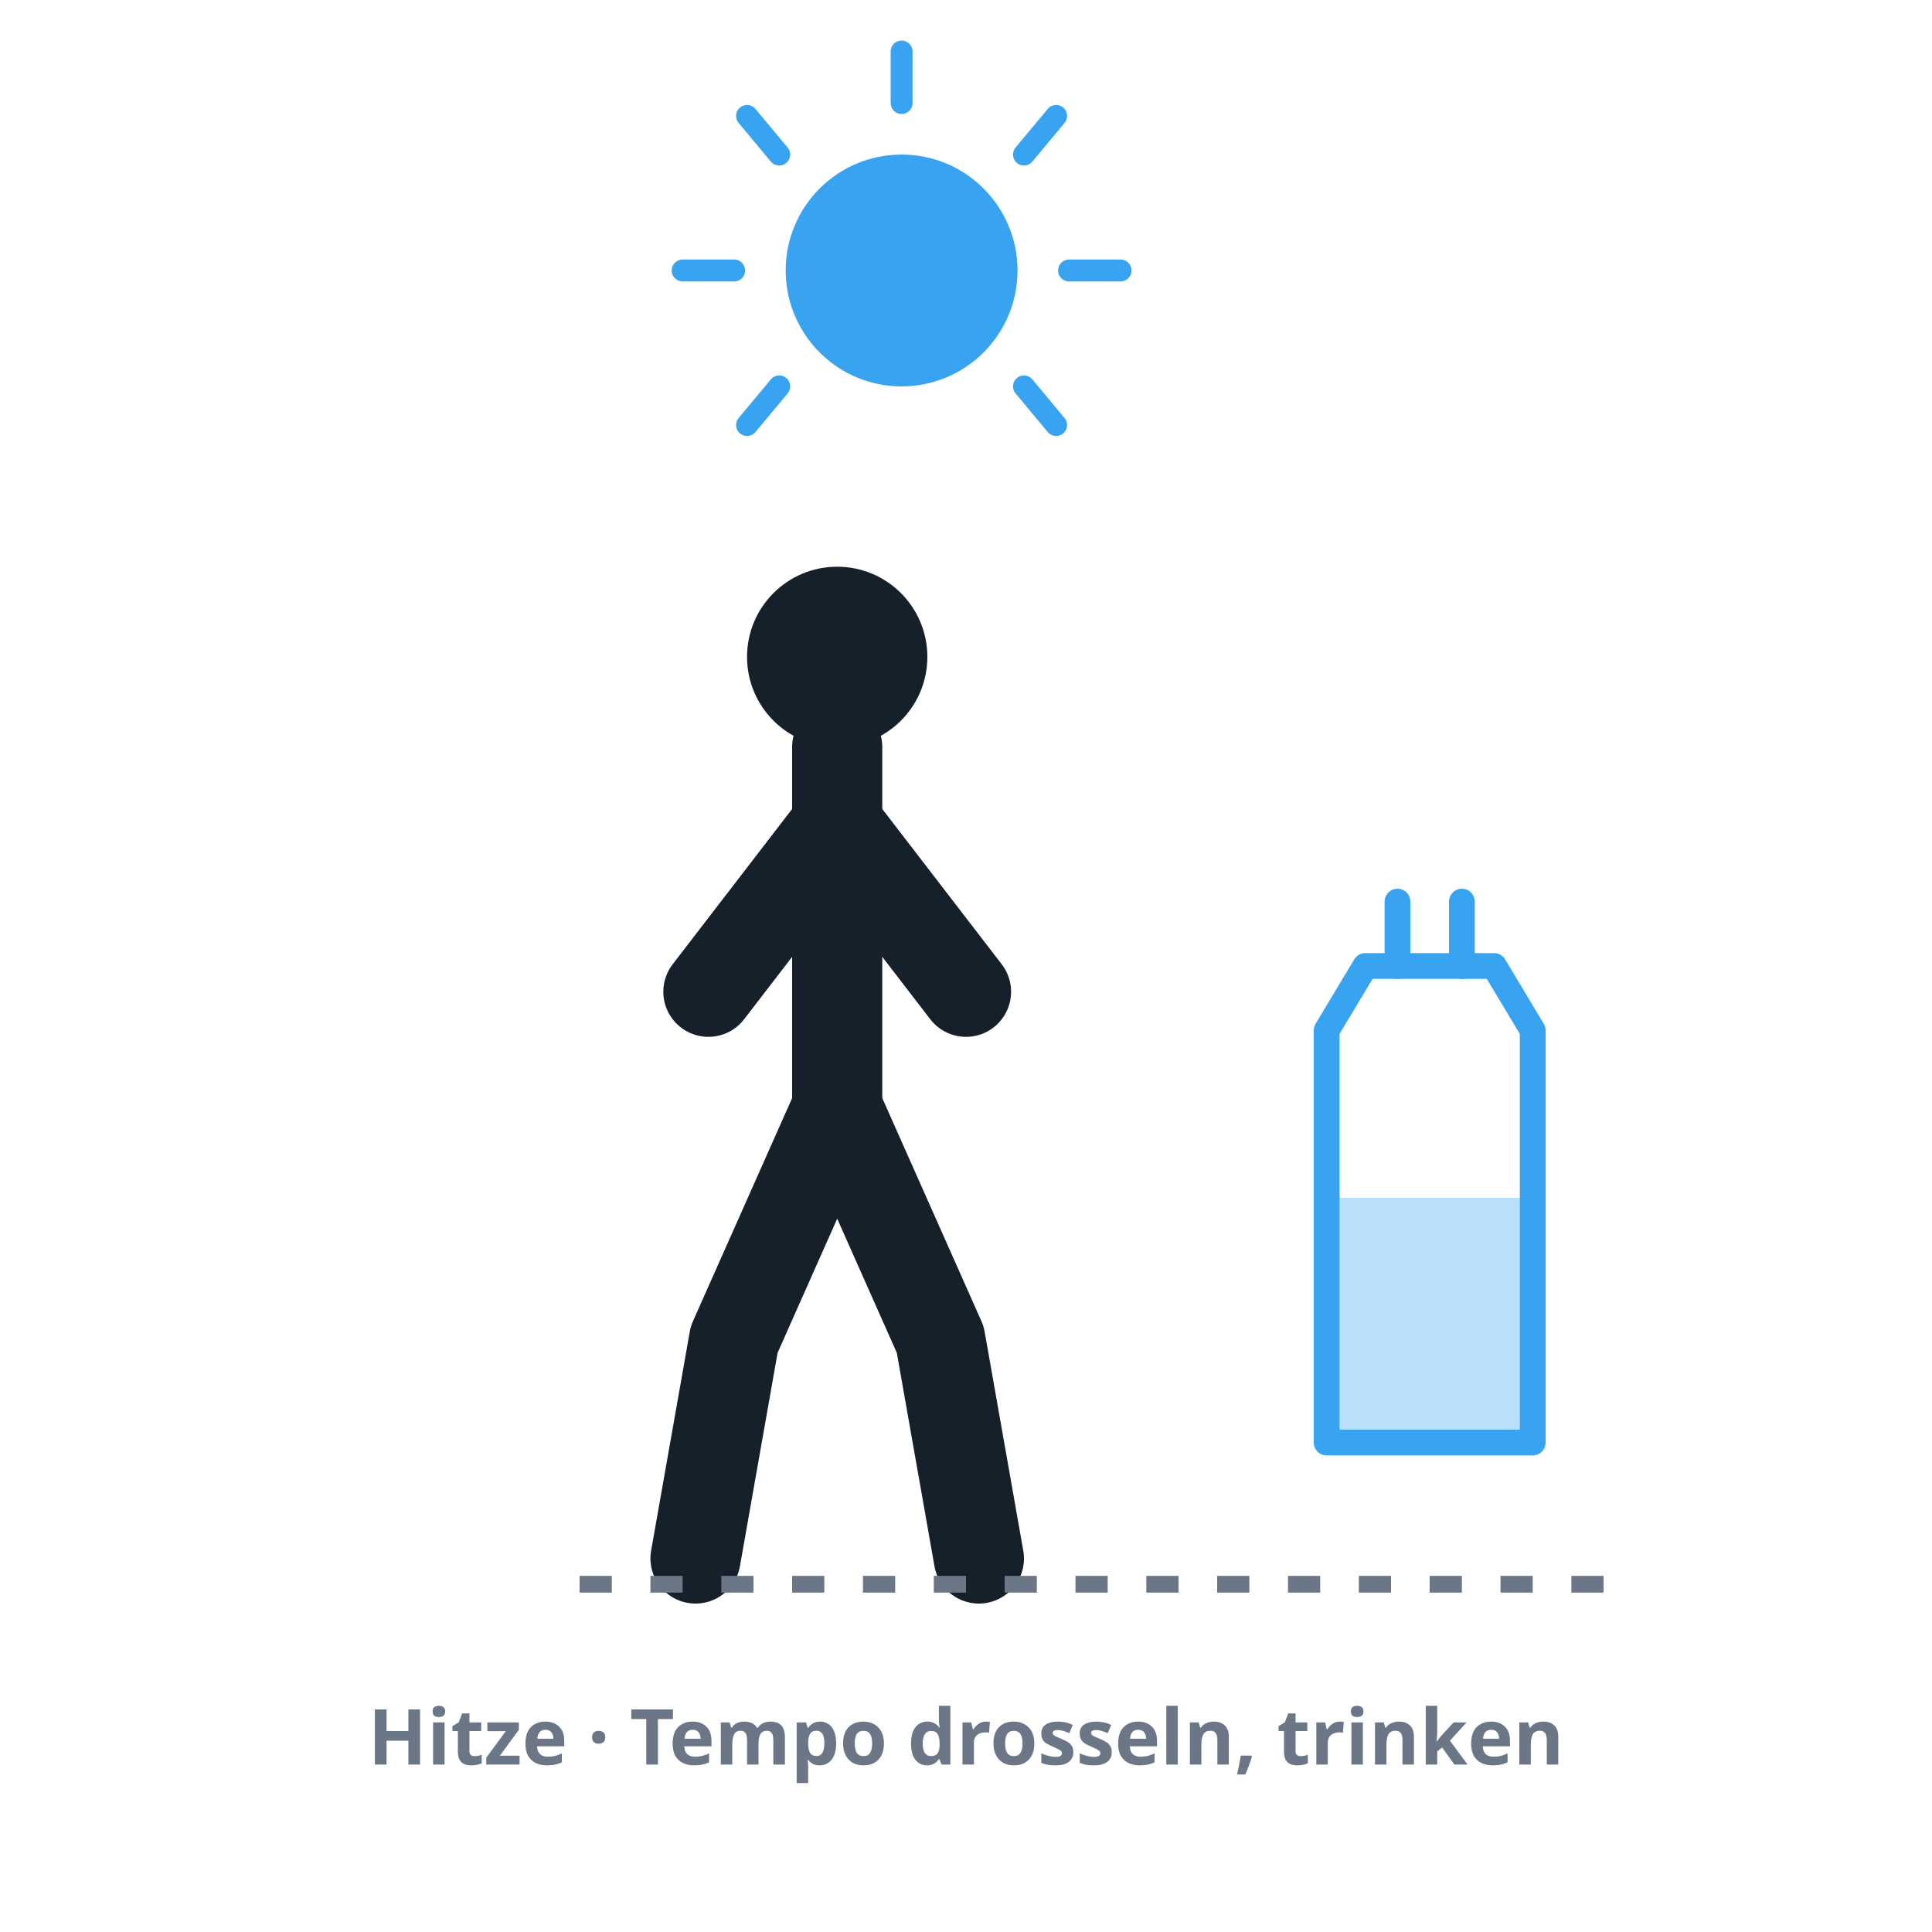
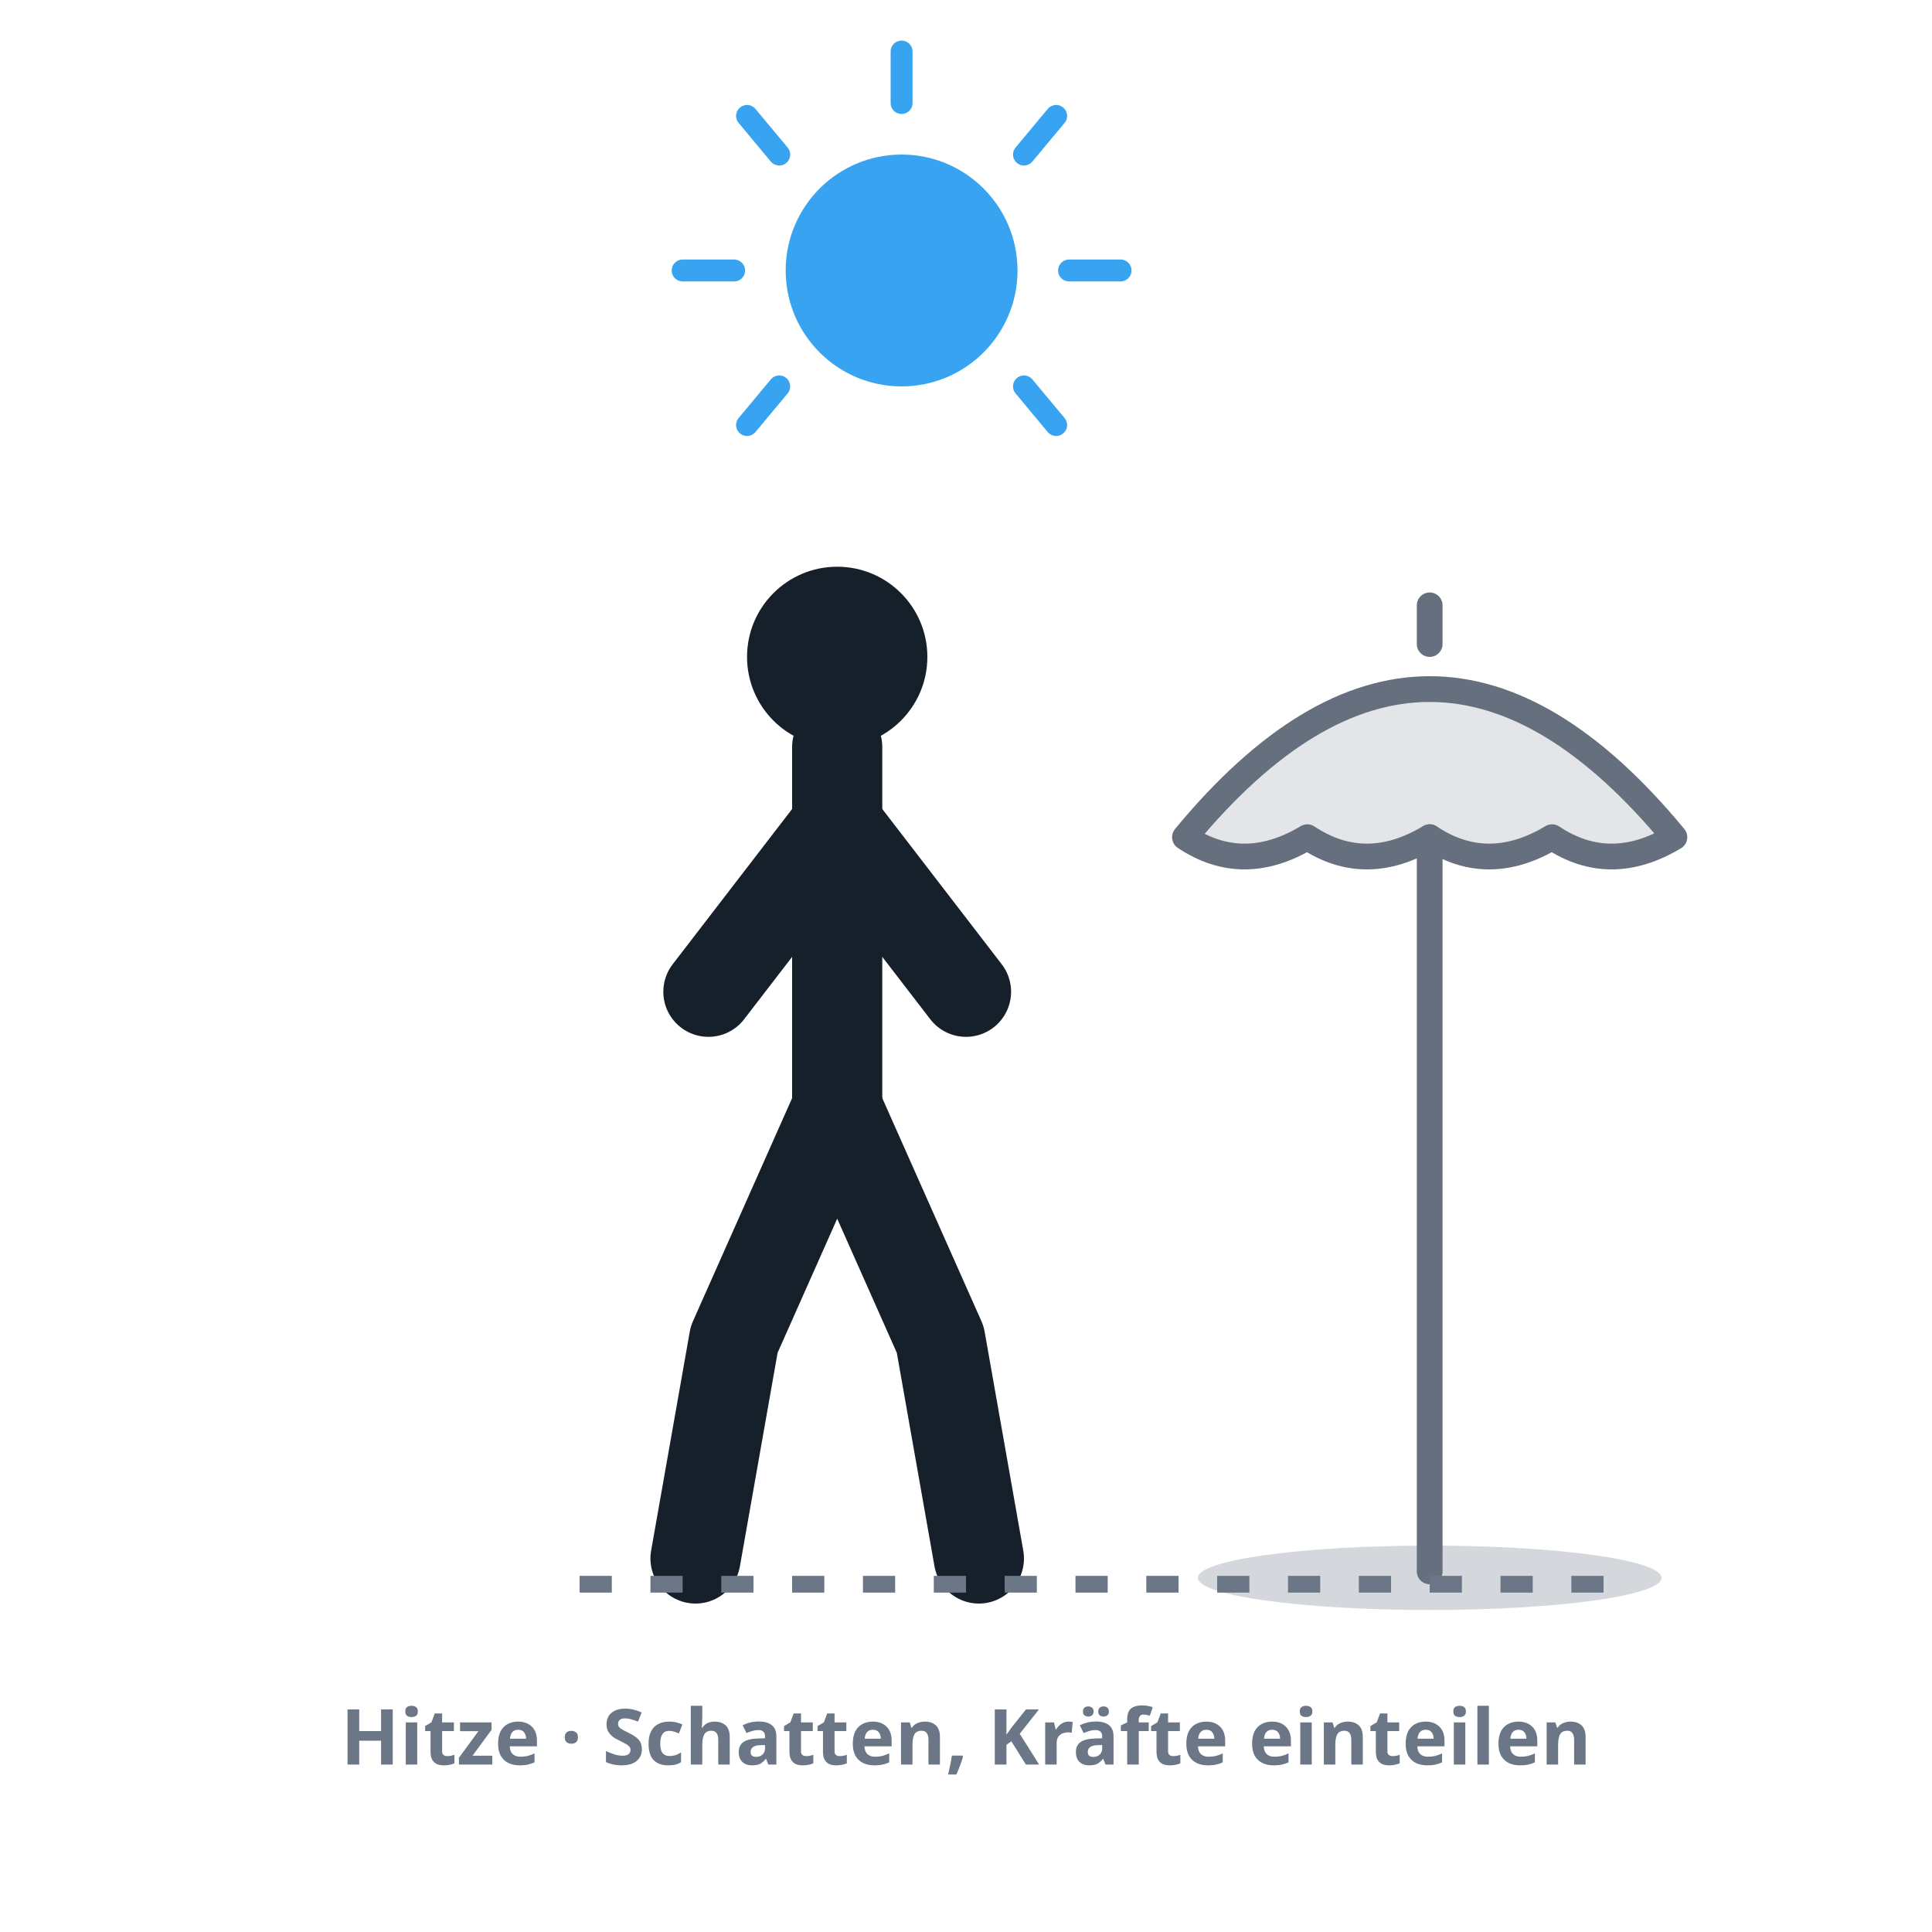
- <svg xmlns="http://www.w3.org/2000/svg" viewBox="0 0 300 300" role="img" aria-label="Hitze: ein Spieler teilt sich bei Hitze die Kräfte ein, die Sonne hoch über dem Kopf, eine Wasserflasche daneben, ruhige, bedachte Haltung.">
+ <svg xmlns="http://www.w3.org/2000/svg" viewBox="0 0 300 300" role="img" aria-label="Hitze: ein Spieler teilt sich bei Hitze die Kräfte ein, die Sonne hoch über dem Kopf, daneben ein Sonnenschirm für die Pausen im Schatten, ruhige, bedachte Haltung.">
  <style>
    .fig{fill:none;stroke:var(--tinte,#16202b);stroke-width:14;stroke-linecap:round;stroke-linejoin:round}
    .kopf{fill:var(--tinte,#16202b)}
    .sonne{fill:none;stroke:var(--primaer,#38a4f1);stroke-width:3.4;stroke-linecap:round}
    .sonnef{fill:var(--primaer,#38a4f1)}
-     .flasche{fill:none;stroke:var(--primaer,#38a4f1);stroke-width:4;stroke-linecap:round;stroke-linejoin:round}
-     .wasser{fill:var(--primaer,#38a4f1);opacity:.35}
+     .s-schirm{fill:none;stroke:var(--tinte-3,#656f7e);stroke-width:4;stroke-linecap:round;stroke-linejoin:round}
+     .s-schirmf{fill:var(--tinte-3,#656f7e);opacity:.18}
+     .s-schatten{fill:var(--tinte-3,#656f7e);opacity:.28}
    .boden{fill:none;stroke:var(--tinte-3,#6b7686);stroke-width:2.6;stroke-dasharray:5 6}
    .st{fill:var(--tinte-3,#6b7686);font:600 12px/1 system-ui,sans-serif;text-anchor:middle}
  </style>
  <circle class="sonnef" cx="140" cy="42" r="18" />
  <g class="sonne">
    <line x1="140" y1="8" x2="140" y2="16" />
    <line x1="106" y1="42" x2="114" y2="42" />
    <line x1="174" y1="42" x2="166" y2="42" />
    <line x1="116" y1="18" x2="121" y2="24" />
    <line x1="164" y1="18" x2="159" y2="24" />
    <line x1="116" y1="66" x2="121" y2="60" />
    <line x1="164" y1="66" x2="159" y2="60" />
  </g>
  <circle class="kopf" cx="130" cy="102" r="14" />
  <path class="fig" d="M130,116 L130,172" />
  <path class="fig" d="M130,128 L110,154" />
  <path class="fig" d="M130,128 L150,154" />
  <path class="fig" d="M130,172 L114,208 L108,242" />
  <path class="fig" d="M130,172 L146,208 L152,242" />
-   <path class="flasche" d="M212,150 L206,160 L206,224 L238,224 L238,160 L232,150 Z" />
-   <line class="flasche" x1="217" y1="150" x2="217" y2="140" />
-   <line class="flasche" x1="227" y1="150" x2="227" y2="140" />
-   <rect class="wasser" x="206" y="186" width="32" height="38" />
+   <ellipse class="s-schatten" cx="222" cy="245" rx="36" ry="5" />
+   <path class="s-schirmf" d="M184,130 Q222,84 260,130 Q250,136 241,130 Q231,136 222,130 Q212,136 203,130 Q193,136 184,130 Z" />
+   <path class="s-schirm" d="M184,130 Q222,84 260,130 Q250,136 241,130 Q231,136 222,130 Q212,136 203,130 Q193,136 184,130 Z" />
+   <line class="s-schirm" x1="222" y1="100" x2="222" y2="94" />
+   <line class="s-schirm" x1="222" y1="130" x2="222" y2="244" />
  <line class="boden" x1="90" y1="246" x2="250" y2="246" />
-   <text class="st" x="150" y="274">Hitze · Tempo drosseln, trinken</text>
+   <text class="st" x="150" y="274">Hitze · Schatten, Kräfte einteilen</text>
</svg>
